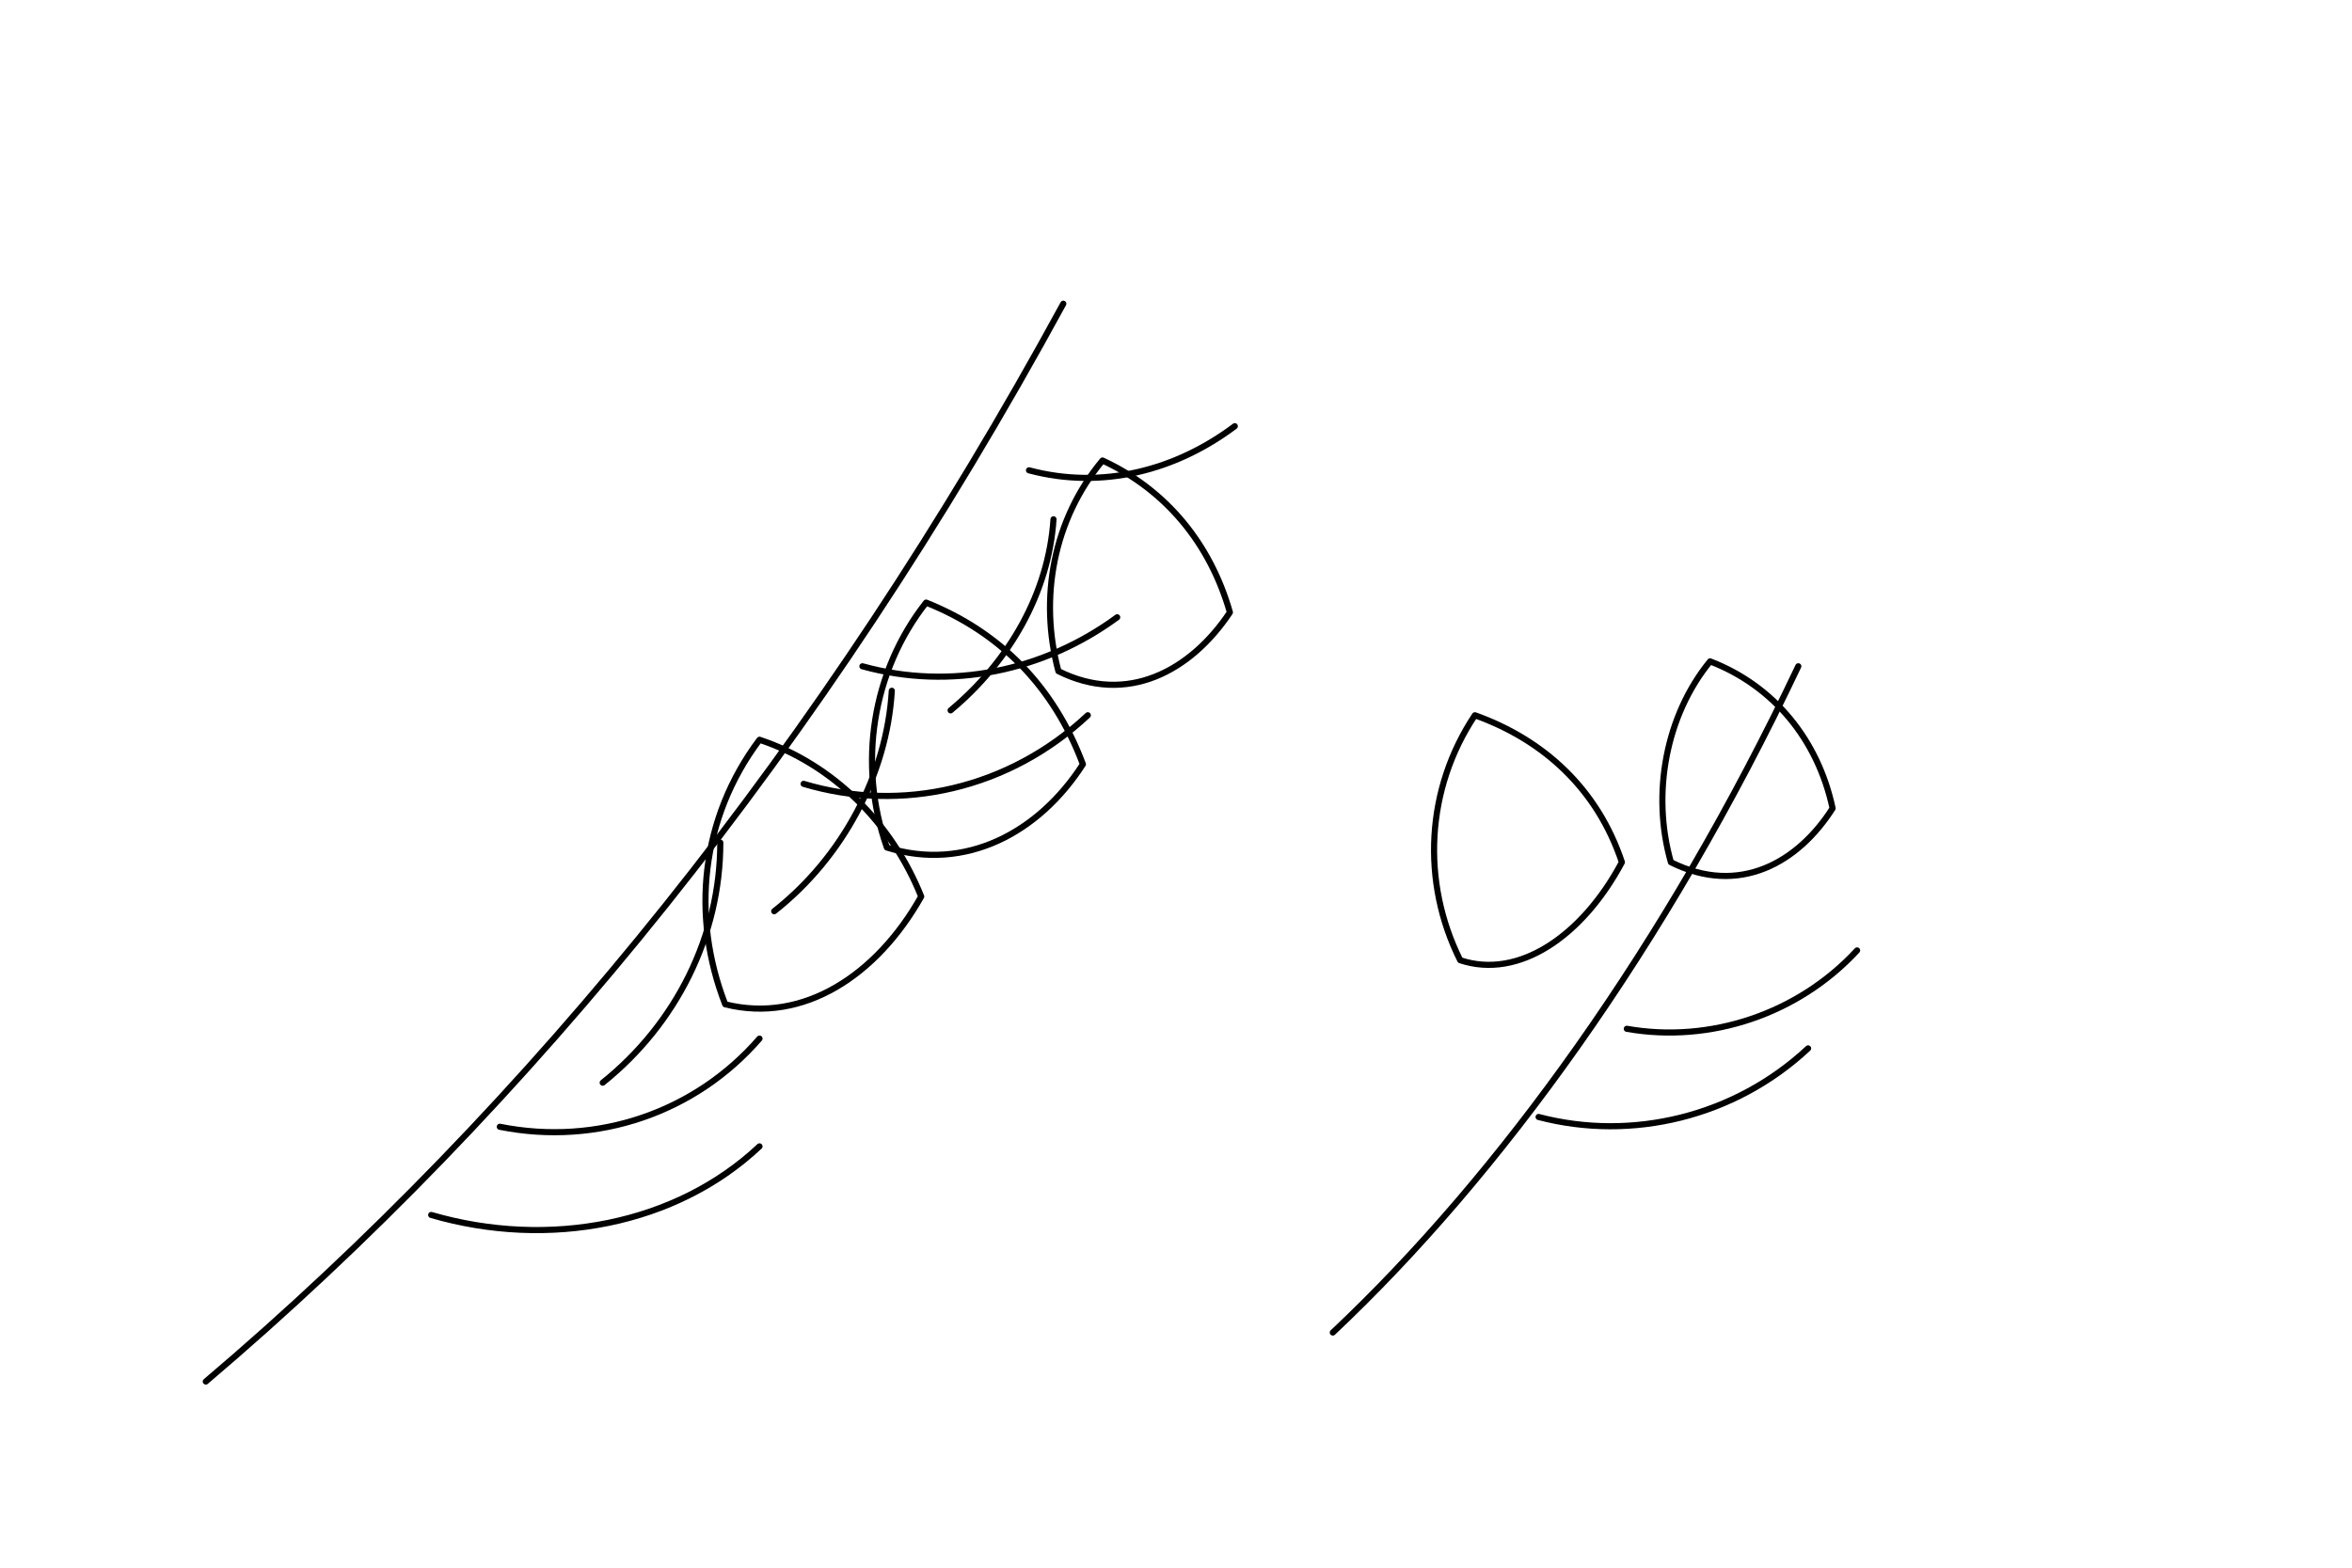
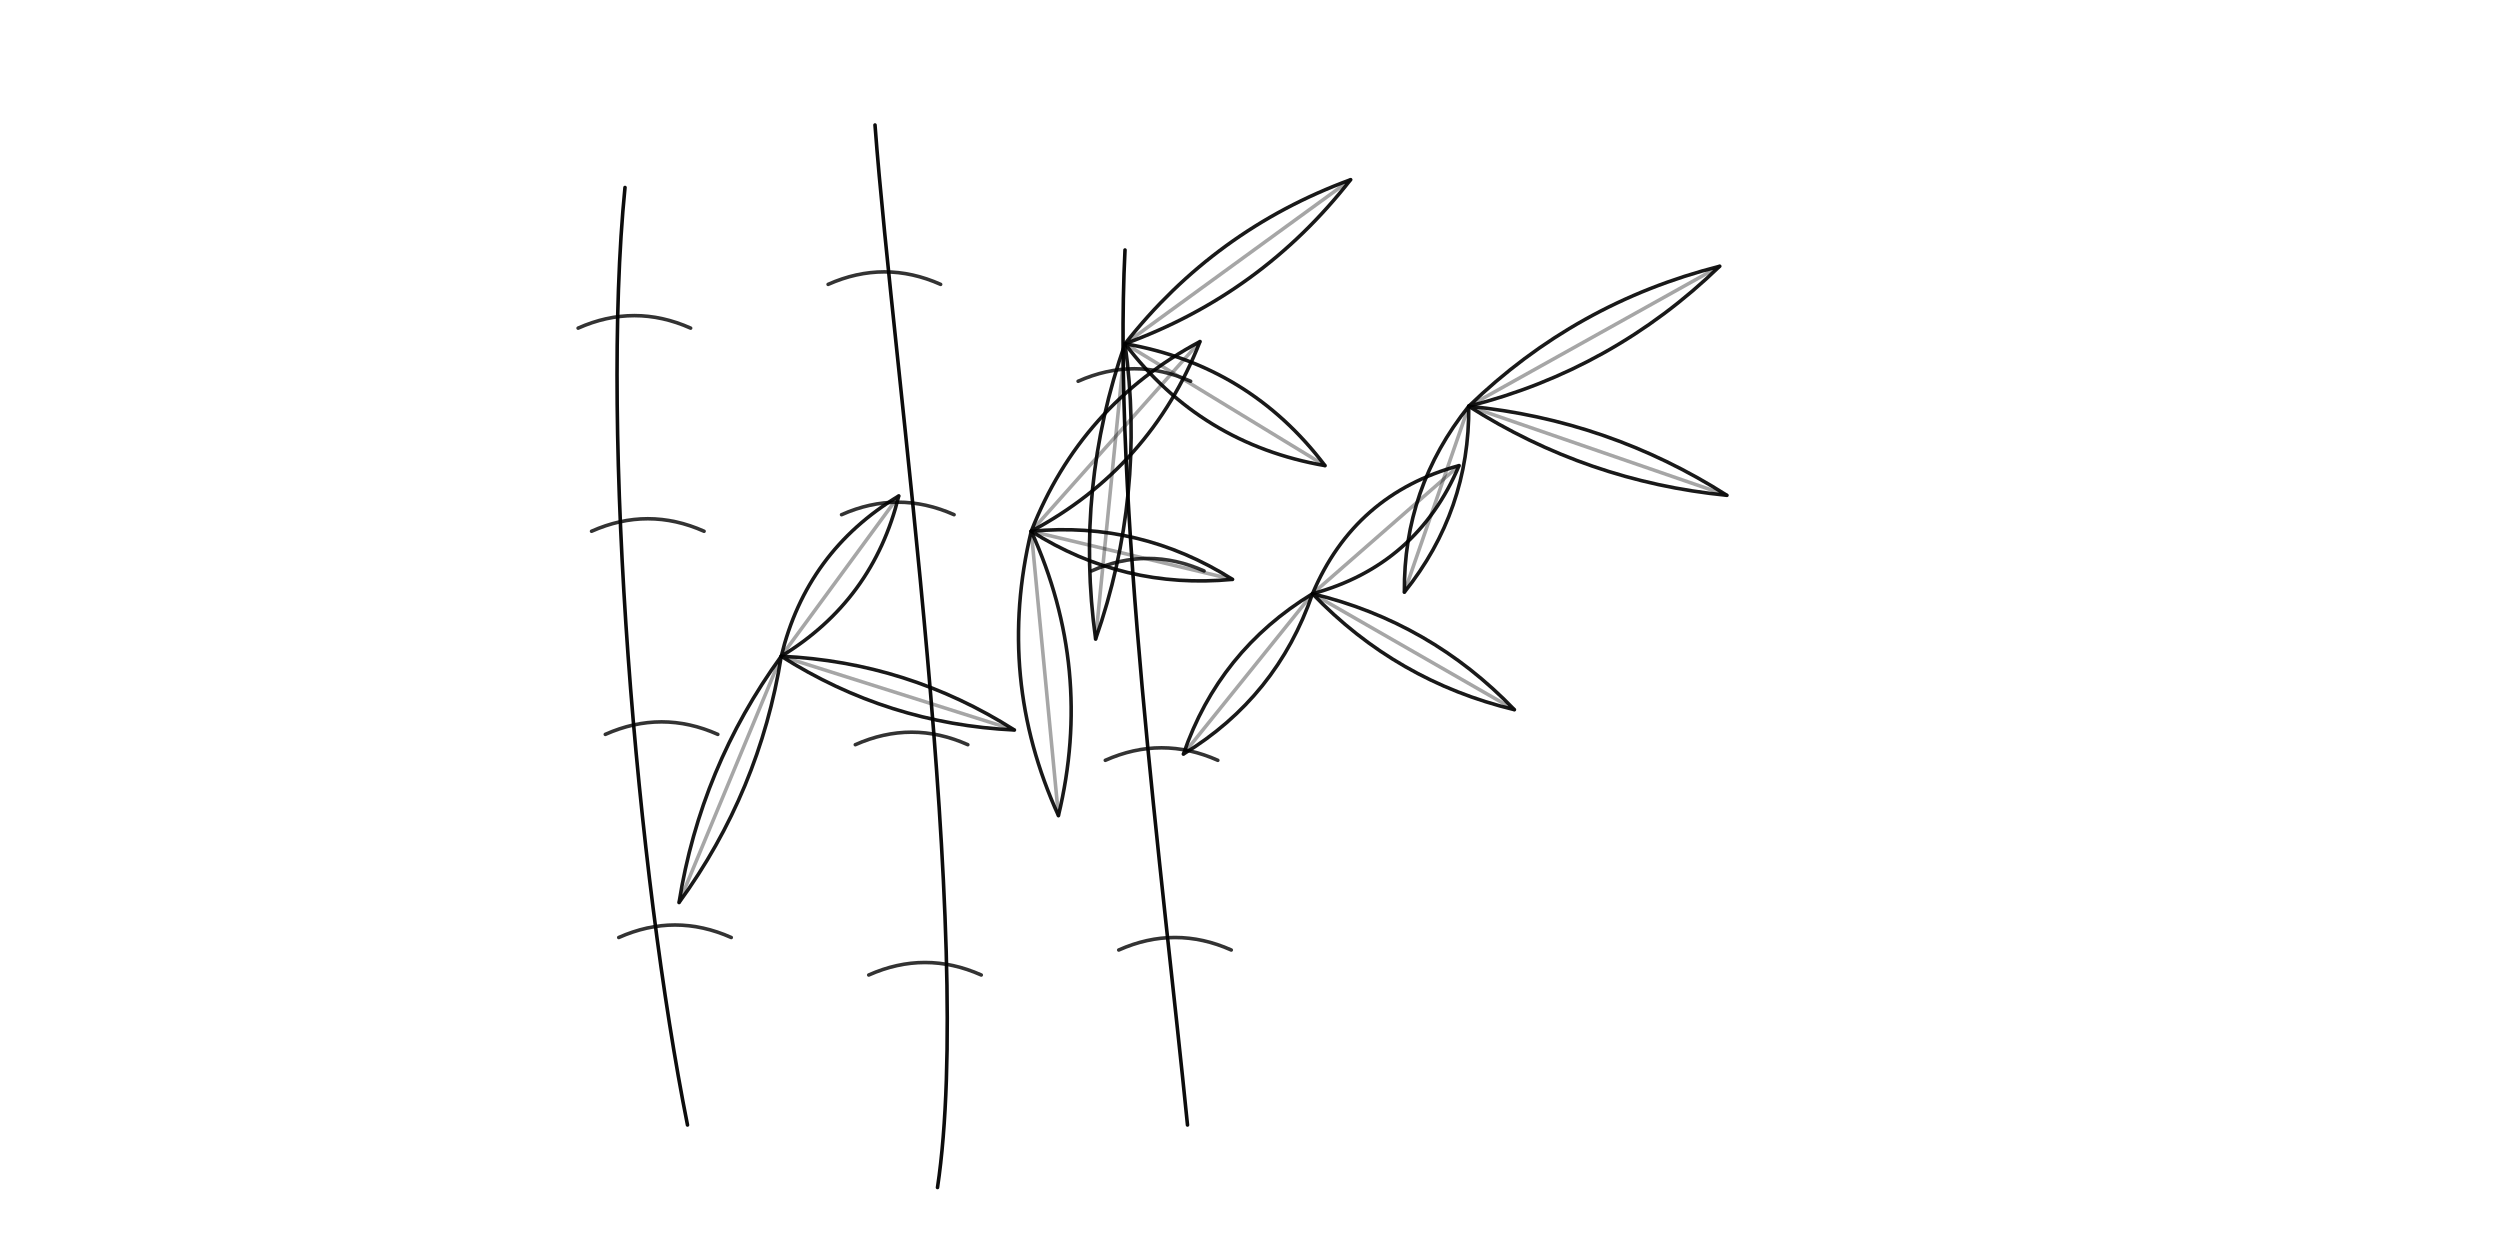
- <svg xmlns="http://www.w3.org/2000/svg" viewBox="0 0 480 320" fill="none">
-   <g stroke="currentColor" stroke-width="1.25" stroke-linecap="round" stroke-linejoin="round">
-     <path d="M42 282c66-56 126-130 175-220" />
-     <path d="M102 230c20 4 40-3 53-18" />
-     <path d="M88 248c24 7 50 2 67-14" />
-     <path d="M164 160c20 6 42 1 58-14" />
-     <path d="M176 136c18 5 37 1 52-10" />
-     <path d="M210 96c15 4 30 0 42-9" />
-     <path d="M148 205c-7-18-5-38 7-54 15 5 27 17 33 32-9 16-24 26-40 22z" />
-     <path d="M181 173c-6-17-3-36 8-50 15 6 26 17 32 33-9 14-24 22-40 17z" />
-     <path d="M216 137c-4-15-1-31 9-43 13 6 22 17 26 31-8 12-21 19-35 12z" />
-     <path d="M123 221c15-12 24-30 24-49" />
-     <path d="M158 186c14-11 23-28 24-45" />
-     <path d="M194 145c12-10 20-24 21-39" />
-     <path d="M272 272c34-32 68-79 95-136" />
-     <path d="M332 210c17 3 35-3 47-16" />
-     <path d="M314 228c19 5 40 0 55-14" />
-     <path d="M298 196c-8-16-7-35 3-50 14 5 25 15 30 30-8 15-21 24-33 20z" />
-     <path d="M341 176c-4-14-1-30 8-41 13 5 22 16 25 30-7 11-19 18-33 11z" />
-   </g>
+ <svg xmlns="http://www.w3.org/2000/svg" viewBox="0 0 800 400" fill="none" stroke="currentColor" stroke-width="1.15" stroke-linecap="round" stroke-linejoin="round">
+   <path d="M 220 360 C 204 280 192 140 200 60" opacity="0.95" />
+   <path d="M 198.0 300.0 Q 216.0 292.0 234.0 300.0" opacity="0.8" />
+   <path d="M 193.7 235.0 Q 211.7 227.0 229.7 235.0" opacity="0.8" />
+   <path d="M 189.3 170.0 Q 207.3 162.0 225.3 170.0" opacity="0.8" />
+   <path d="M 185.0 105.0 Q 203.0 97.0 221.0 105.0" opacity="0.8" />
+   <path d="M 300 380 C 312 300 286 120 280 40" opacity="0.95" />
+   <path d="M 278.0 312.0 Q 296.0 304.0 314.0 312.0" opacity="0.8" />
+   <path d="M 273.7 238.3 Q 291.7 230.3 309.7 238.3" opacity="0.8" />
+   <path d="M 269.3 164.7 Q 287.3 156.7 305.3 164.7" opacity="0.8" />
+   <path d="M 265.0 91.0 Q 283.0 83.0 301.0 91.0" opacity="0.8" />
+   <path d="M 380 360 C 372 280 356 160 360 80" opacity="0.95" />
+   <path d="M 358.0 304.0 Q 376.0 296.0 394.0 304.0" opacity="0.8" />
+   <path d="M 353.7 243.3 Q 371.7 235.3 389.7 243.3" opacity="0.8" />
+   <path d="M 349.3 182.7 Q 367.3 174.7 385.3 182.7" opacity="0.8" />
+   <path d="M 345.0 122.0 Q 363.0 114.0 381.0 122.0" opacity="0.8" />
+   <path d="M 250.0 210.0 Q 258.1 176.5 287.6 158.7 Q 279.4 192.1 250.0 210.0 Z" opacity="0.9" />
+   <path d="M 250.0 210.0 L 287.6 158.7" opacity="0.35" />
+   <path d="M 250.0 210.0 Q 290.4 211.9 324.6 233.6 Q 284.2 231.7 250.0 210.0 Z" opacity="0.9" />
+   <path d="M 250.0 210.0 L 324.6 233.6" opacity="0.35" />
+   <path d="M 250.0 210.0 Q 243.1 253.3 217.3 288.8 Q 224.2 245.5 250.0 210.0 Z" opacity="0.9" />
+   <path d="M 250.0 210.0 L 217.3 288.8" opacity="0.35" />
+   <path d="M 330.0 170.0 Q 345.8 129.7 384.0 109.3 Q 368.2 149.6 330.0 170.0 Z" opacity="0.9" />
+   <path d="M 330.0 170.0 L 384.0 109.3" opacity="0.35" />
+   <path d="M 330.0 170.0 Q 364.8 166.7 394.4 185.4 Q 359.5 188.7 330.0 170.0 Z" opacity="0.9" />
+   <path d="M 330.0 170.0 L 394.4 185.4" opacity="0.35" />
+   <path d="M 330.0 170.0 Q 350.0 214.0 338.7 261.0 Q 318.7 217.0 330.0 170.0 Z" opacity="0.9" />
+   <path d="M 330.0 170.0 L 338.7 261.0" opacity="0.35" />
+   <path d="M 420.0 190.0 Q 433.5 158.1 466.9 149.0 Q 453.4 180.9 420.0 190.0 Z" opacity="0.9" />
+   <path d="M 420.0 190.0 L 466.9 149.0" opacity="0.35" />
+   <path d="M 420.0 190.0 Q 457.7 199.1 484.6 227.1 Q 446.9 218.0 420.0 190.0 Z" opacity="0.9" />
+   <path d="M 420.0 190.0 L 484.6 227.1" opacity="0.35" />
+   <path d="M 420.0 190.0 Q 408.6 223.1 378.7 241.3 Q 390.1 208.2 420.0 190.0 Z" opacity="0.9" />
+   <path d="M 420.0 190.0 L 378.7 241.3" opacity="0.35" />
+   <path d="M 470.0 130.0 Q 504.2 96.9 550.3 85.2 Q 516.1 118.3 470.0 130.0 Z" opacity="0.9" />
+   <path d="M 470.0 130.0 L 550.3 85.2" opacity="0.35" />
+   <path d="M 470.0 130.0 Q 514.7 134.4 552.6 158.5 Q 507.9 154.1 470.0 130.0 Z" opacity="0.9" />
+   <path d="M 470.0 130.0 L 552.6 158.5" opacity="0.35" />
+   <path d="M 470.0 130.0 Q 470.3 163.4 449.4 189.5 Q 449.1 156.1 470.0 130.0 Z" opacity="0.9" />
+   <path d="M 470.0 130.0 L 449.4 189.5" opacity="0.35" />
+   <path d="M 360.0 110.0 Q 388.7 73.5 432.2 57.5 Q 403.6 94.1 360.0 110.0 Z" opacity="0.9" />
+   <path d="M 360.0 110.0 L 432.2 57.5" opacity="0.35" />
+   <path d="M 360.0 110.0 Q 399.7 116.9 424.0 149.0 Q 384.3 142.1 360.0 110.0 Z" opacity="0.9" />
+   <path d="M 360.0 110.0 L 424.0 149.0" opacity="0.35" />
+   <path d="M 360.0 110.0 Q 366.7 158.4 350.6 204.5 Q 343.9 156.1 360.0 110.0 Z" opacity="0.9" />
+   <path d="M 360.0 110.0 L 350.6 204.5" opacity="0.35" />
</svg>
